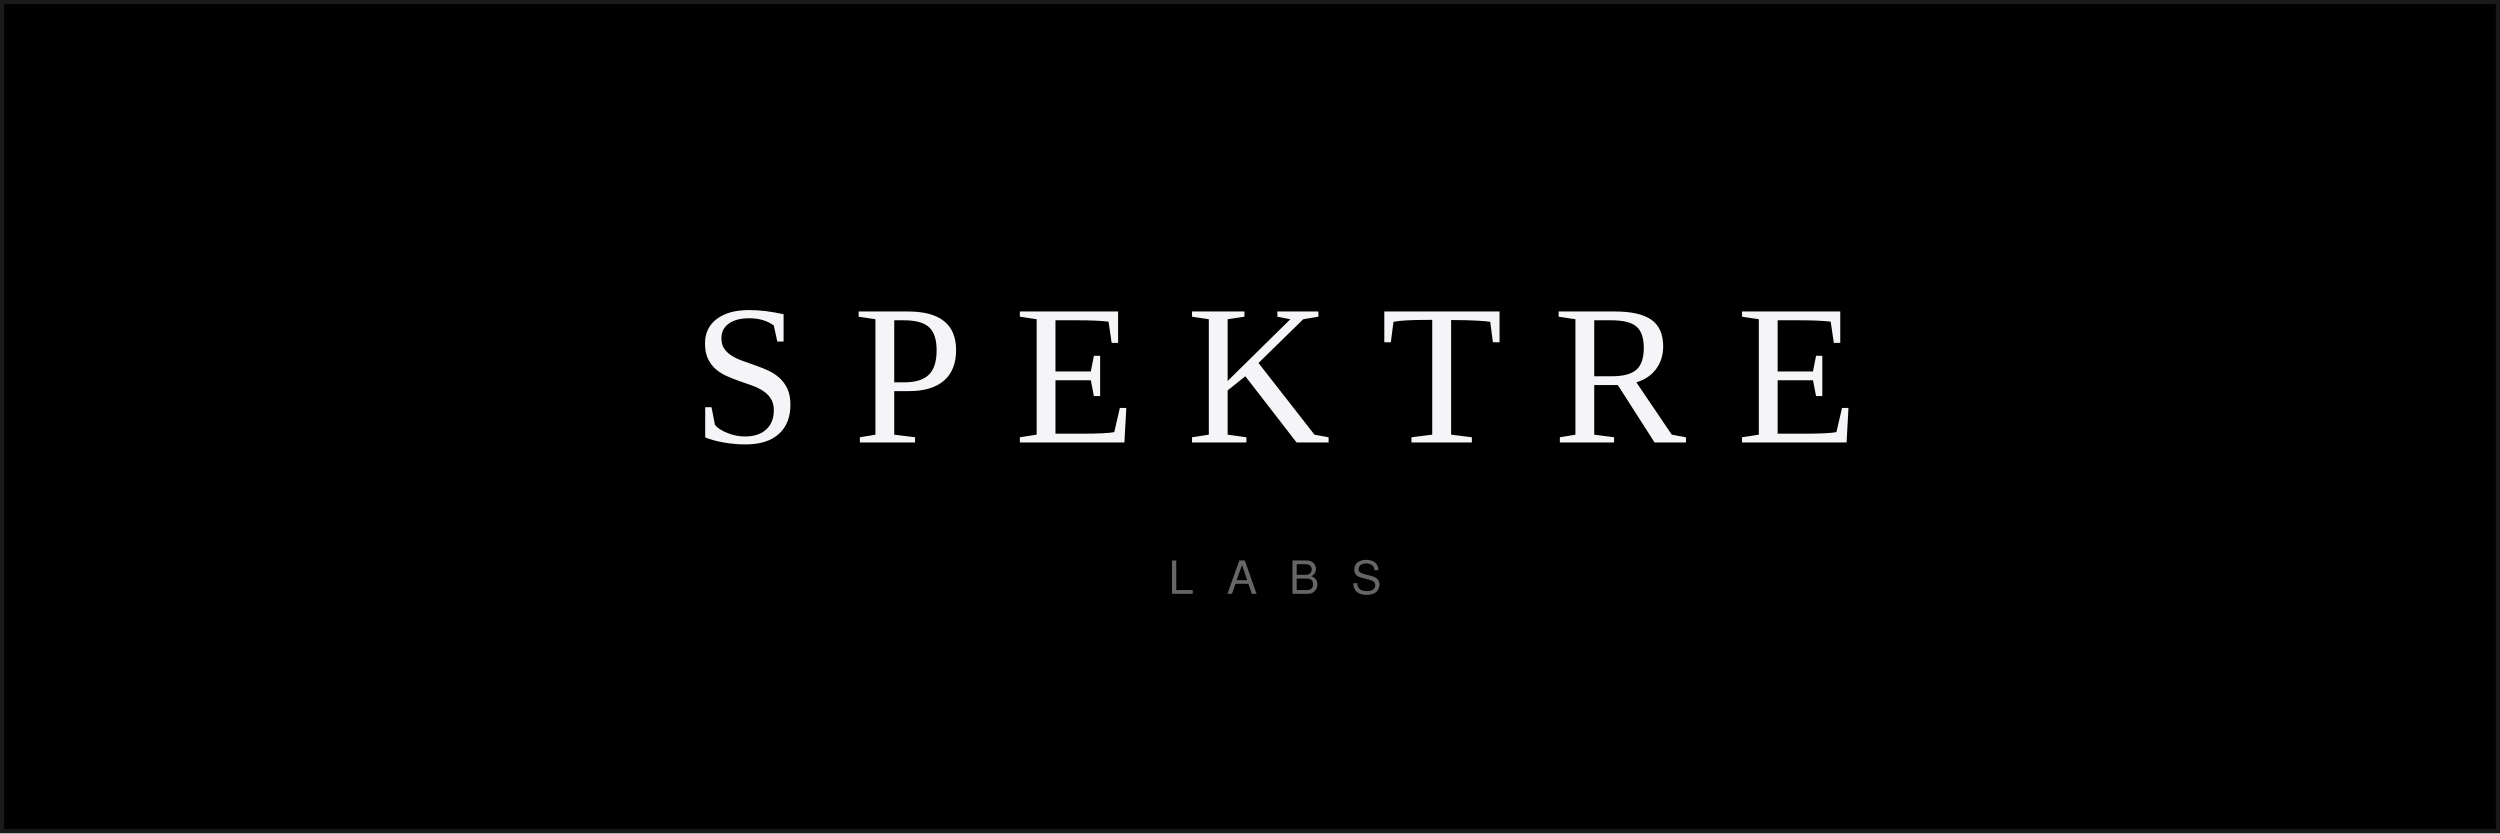
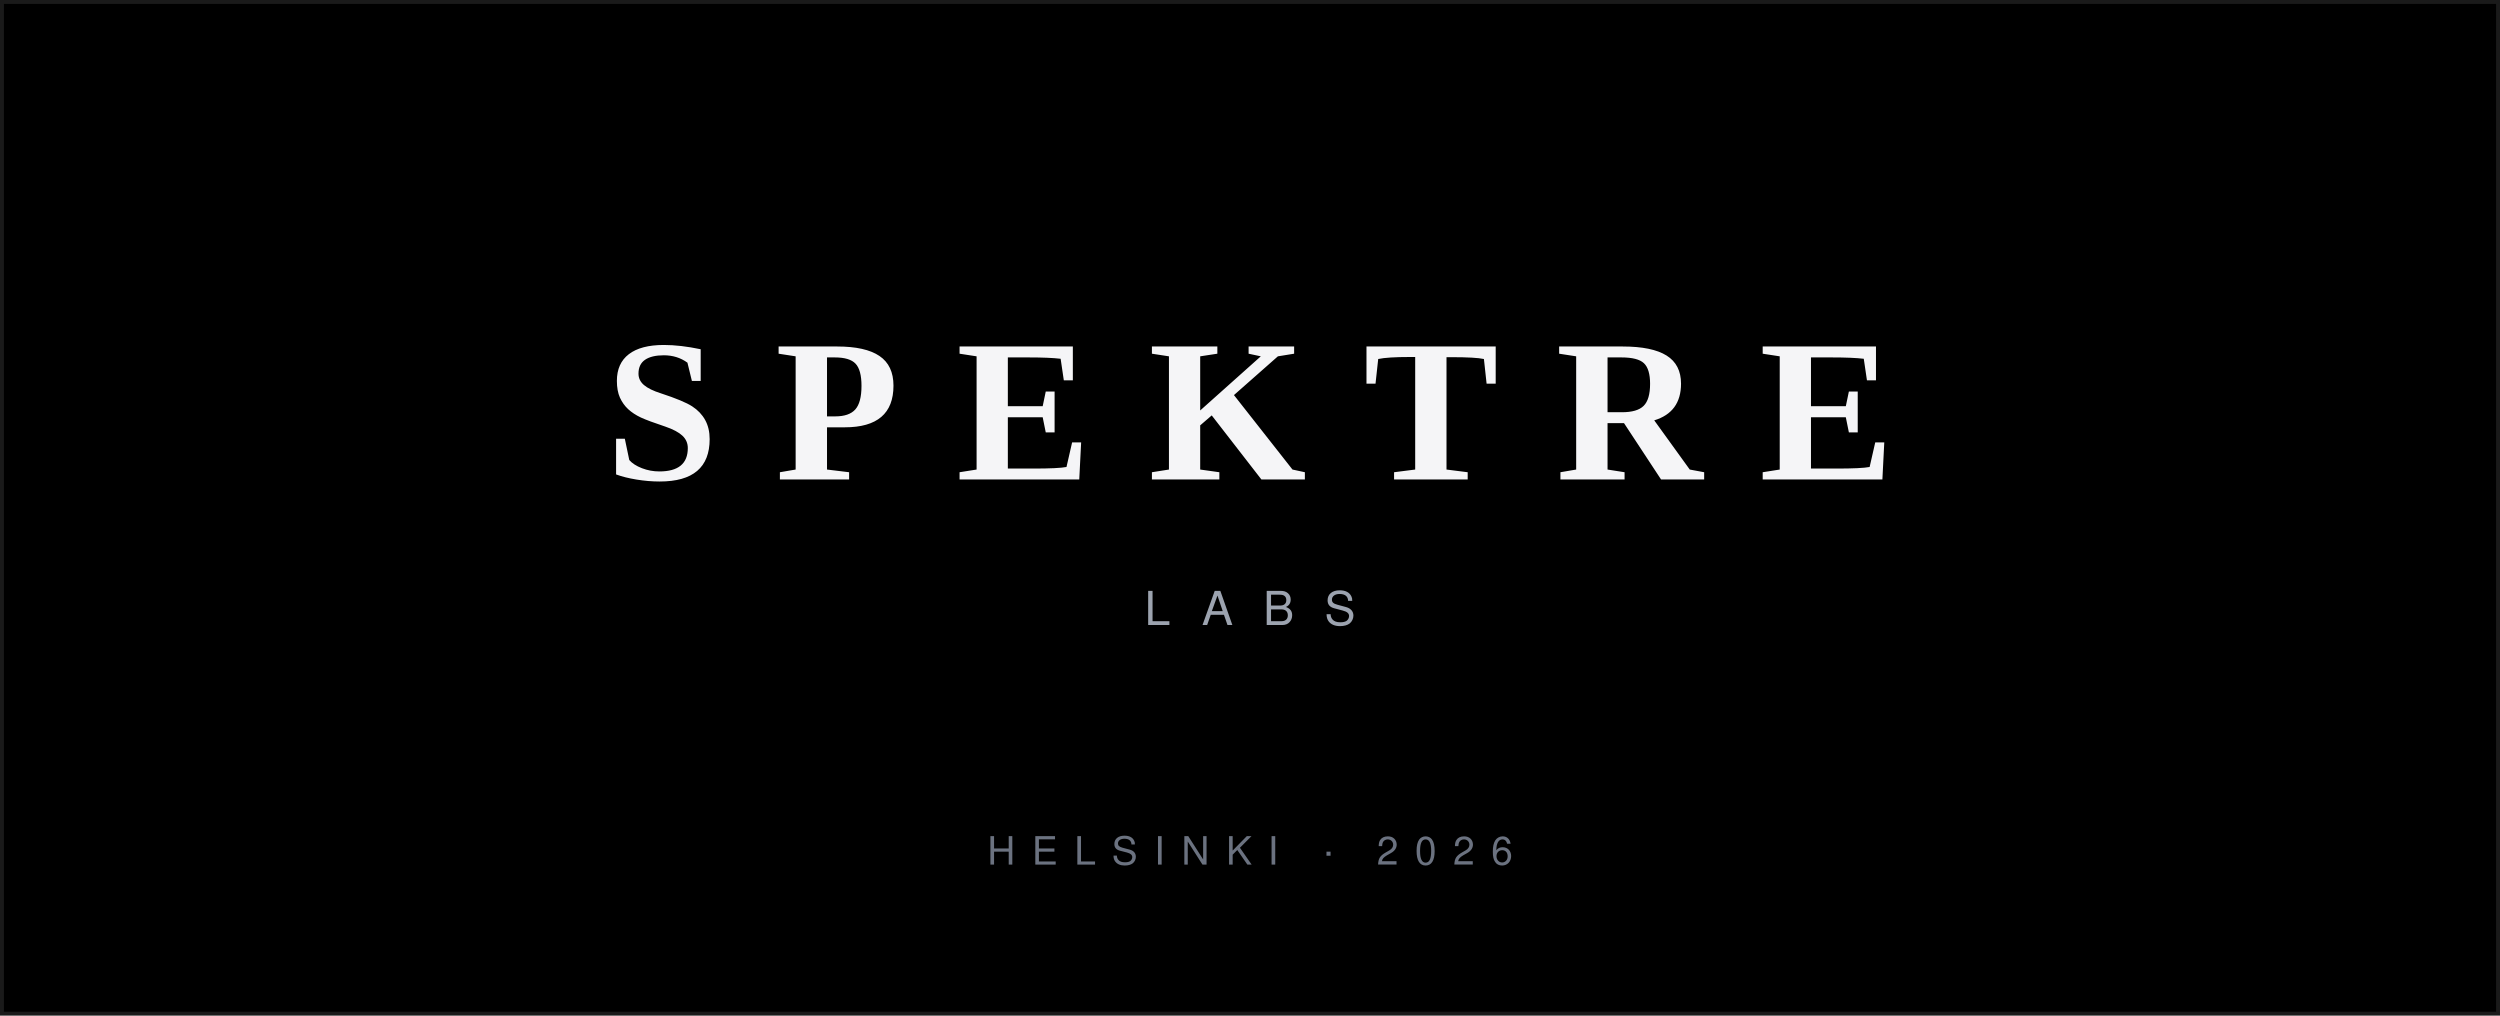
- <svg xmlns="http://www.w3.org/2000/svg" viewBox="0 0 600 200" role="img" aria-labelledby="title desc">
-   <rect x="0.5" y="0.5" width="599" height="199" fill="#000000" stroke="#1A1A1A" stroke-width="1" />
+ <svg xmlns="http://www.w3.org/2000/svg" viewBox="0 0 640 260" role="img" aria-labelledby="title desc">
+   <rect x="0.5" y="0.5" width="639" height="259" fill="#000000" stroke="#1a1a1a" stroke-width="1" />
  <style>
    .brand {
-       font-family: "Times New Roman", Times, serif;
-       font-size: 48px;
-       fill: #F5F5F7;
-       letter-spacing: 0.25em;
+       font-family: "Times New Roman", "Liberation Serif", "Noto Serif", Times, serif;
+       font-size: 52px;
+       font-weight: 600;
+       fill: #f5f5f7;
+       letter-spacing: 0.28em;
      text-anchor: middle;
-       dominant-baseline: central;
+       dominant-baseline: middle;
    }
    .sub {
-       font-family: "Helvetica Neue", Helvetica, Arial, sans-serif;
-       font-size: 11px;
-       fill: #666666;
-       letter-spacing: 0.7em;
+       font-family: system-ui, -apple-system, "Segoe UI", "Helvetica Neue", Helvetica, Arial, sans-serif;
+       font-size: 12px;
+       font-weight: 500;
+       fill: #9ca3af;
+       letter-spacing: 0.65em;
      text-anchor: middle;
-       dominant-baseline: central;
+       dominant-baseline: middle;
+     }
+     .loc {
+       font-family: system-ui, -apple-system, "Segoe UI", "Helvetica Neue", Helvetica, Arial, sans-serif;
+       font-size: 10px;
+       font-weight: 500;
+       fill: #6b7280;
+       letter-spacing: 0.42em;
+       text-anchor: middle;
+       dominant-baseline: middle;
    }
  </style>
-   <text x="51%" y="45%" class="brand">SPEKTRE</text>
-   <text x="51%" y="70%" class="sub">LABS</text>
+   <text x="320" y="108" class="brand">SPEKTRE</text>
+   <text x="320" y="156" class="sub">LABS</text>
+   <text x="320" y="218" class="loc">HELSINKI · 2026</text>
</svg>
